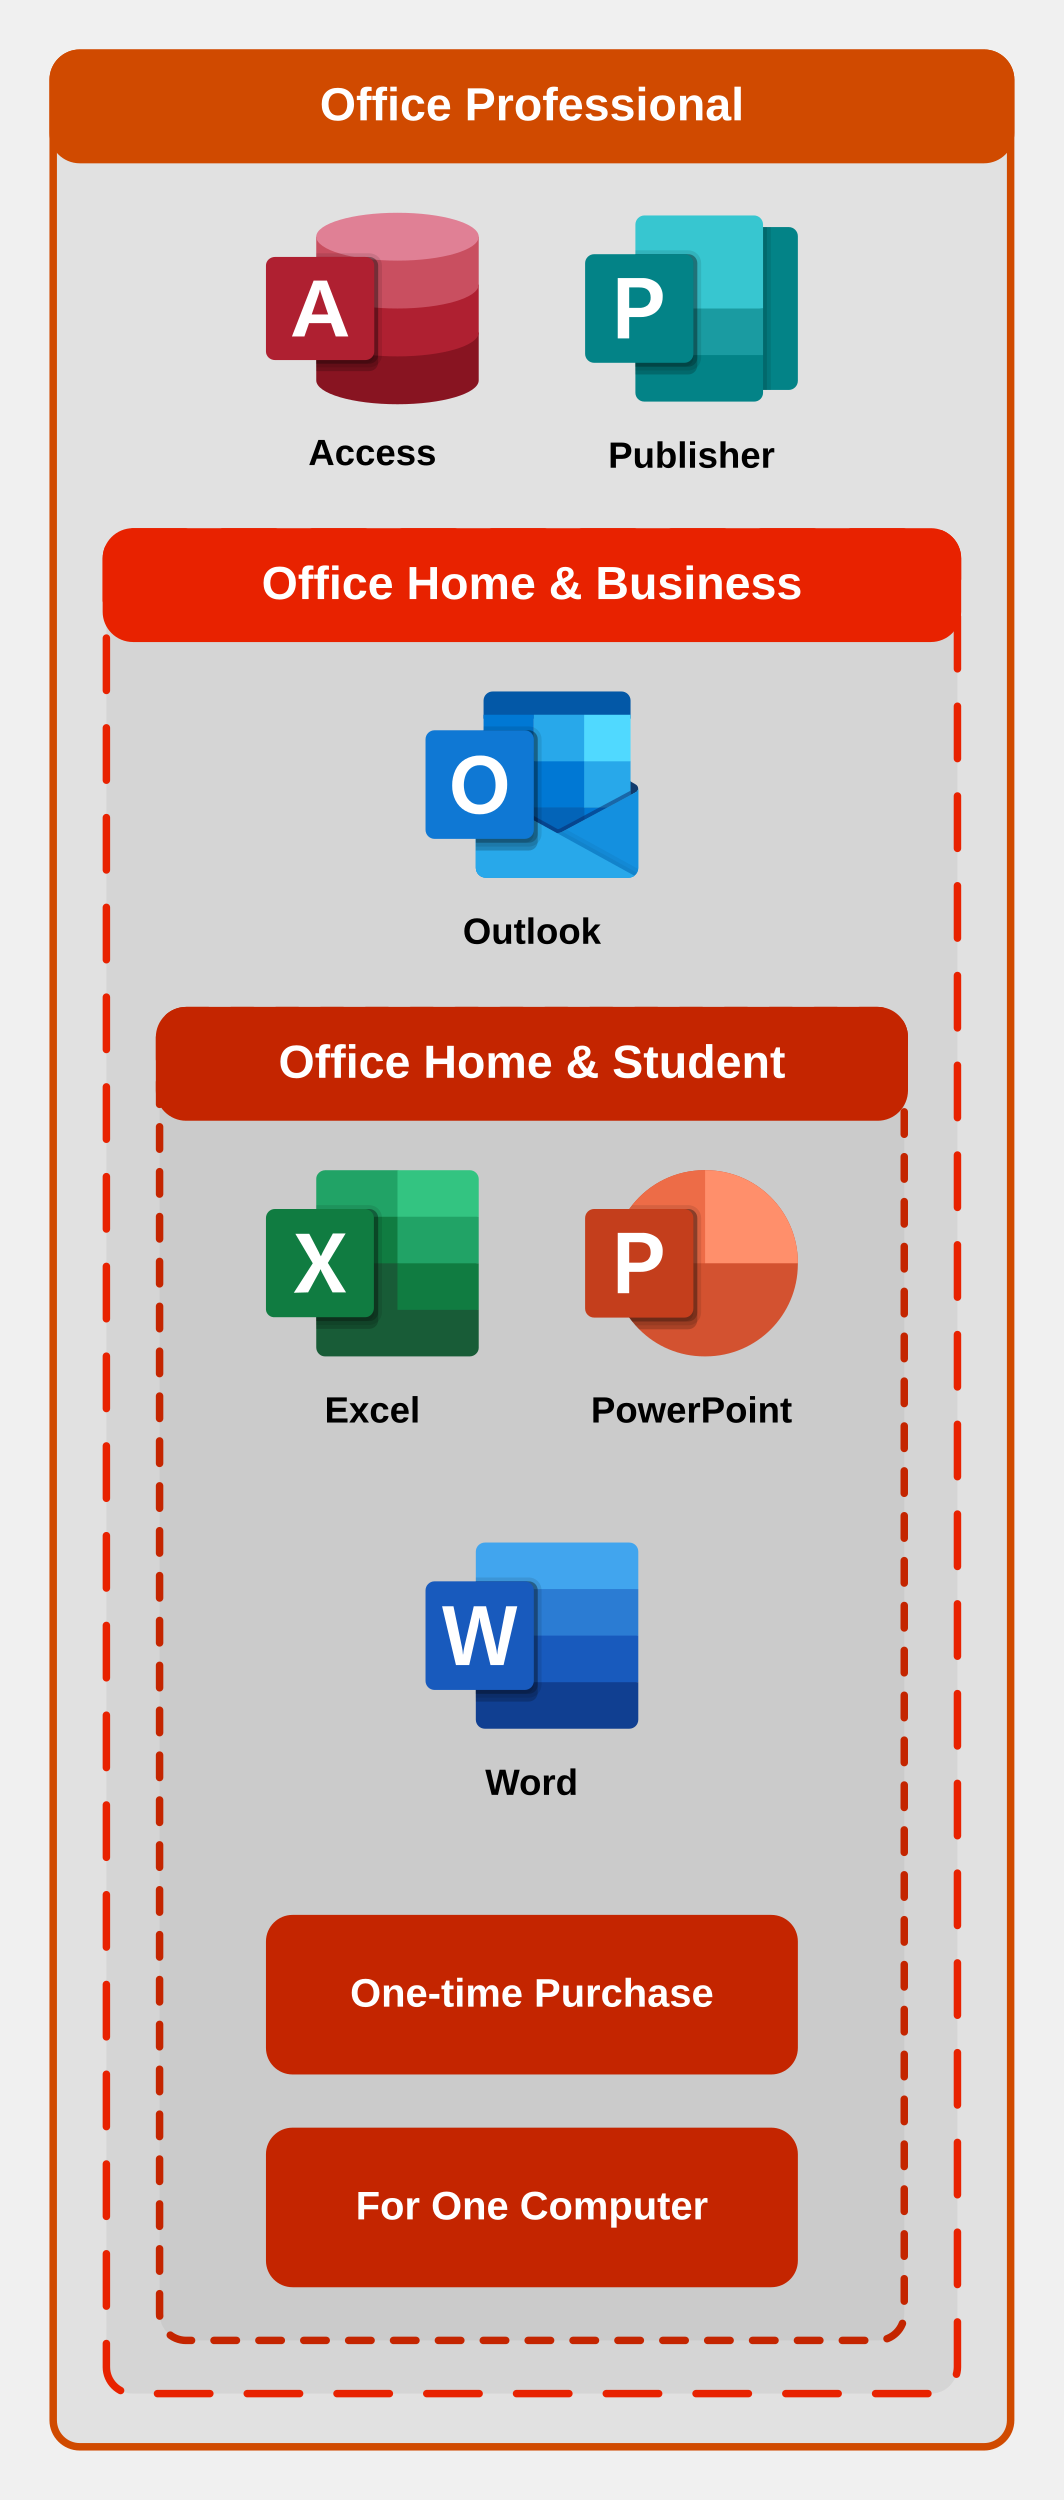
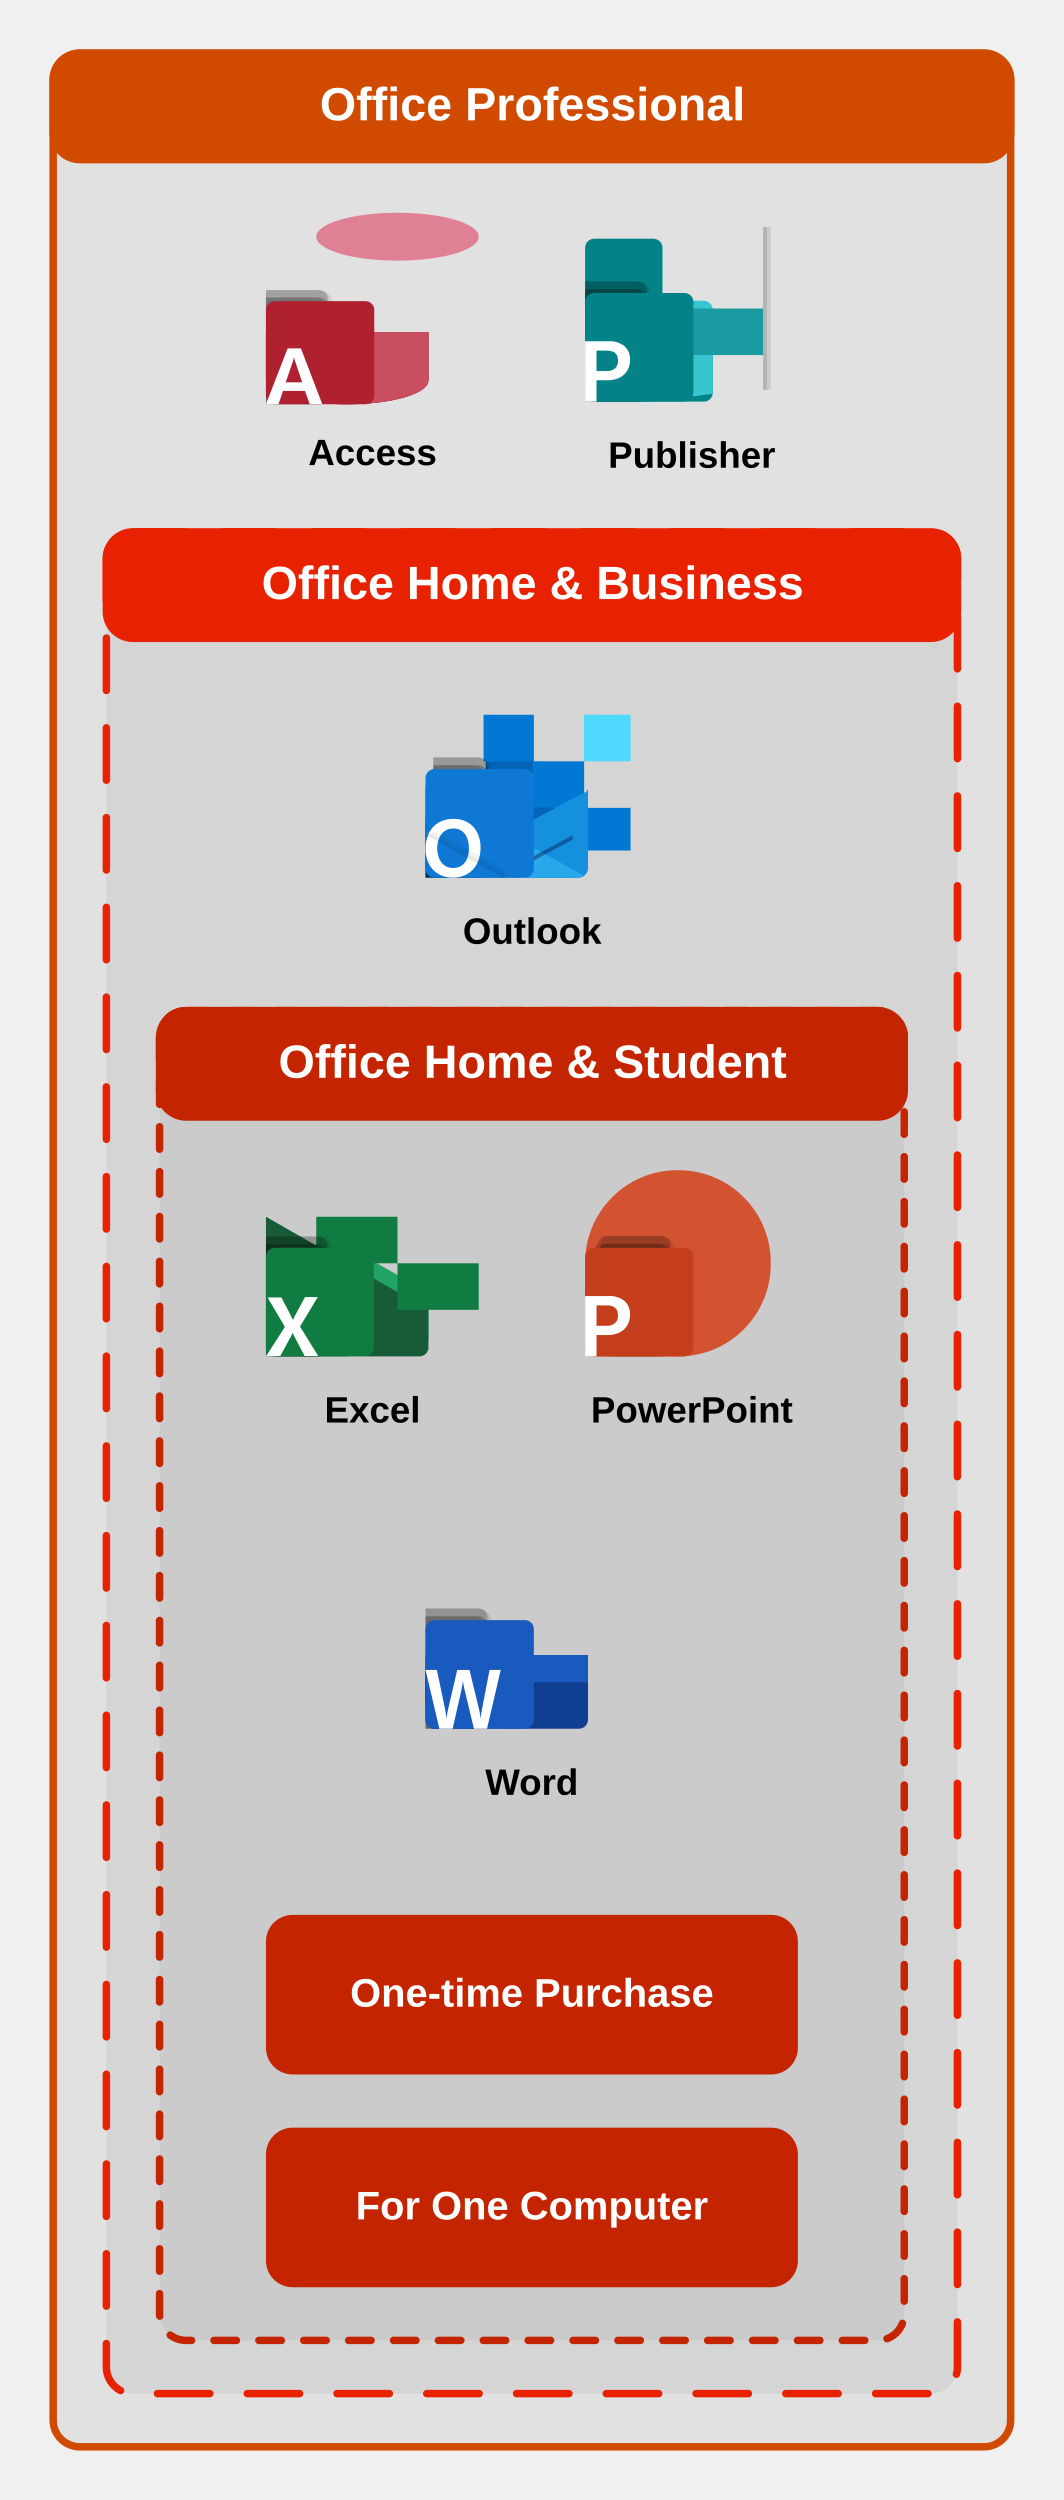
<svg xmlns="http://www.w3.org/2000/svg" width="320" height="752" viewBox="0 0 320 752" class="a">
  <style>
.b {fill:#a5a5a5;fill-opacity:0.2;stroke:#d04a00;stroke-linecap:round;stroke-linejoin:round;stroke-width:2.25}
.c {fill:#a5a5a5;fill-opacity:0.2;stroke:#e82200;stroke-dasharray:15.75,11.25;stroke-linecap:round;stroke-linejoin:round;stroke-width:2.25}
.d {fill:#a5a5a5;fill-opacity:0.2;stroke:#c42500;stroke-dasharray:6.75,6.75;stroke-linecap:round;stroke-linejoin:round;stroke-width:2.25}
.e {fill:#e82200;stroke:#e82200;stroke-linecap:round;stroke-linejoin:round;stroke-width:2.25}
- .f {fill:#ffffff;font-family:Arial;font-size:1.167em;font-weight:bold}
+ .f {fill:#ffffff;font-family:Arial;font-size:1.17em;font-weight:bold}
.g {fill:#c42500;stroke:none;stroke-linecap:round;stroke-linejoin:round;stroke-width:0.5}
.h {fill:#ffffff;font-family:Arial;font-size:1em;font-weight:bold}
.i {fill:#d04a00;stroke:#d04a00;stroke-linecap:round;stroke-linejoin:round;stroke-width:2.25}
- .j {fill:#21a366;stroke:none;stroke-linecap:butt;stroke-width:9.562}
- .k {fill:#33c481;stroke:none;stroke-linecap:butt;stroke-width:9.562}
- .l {fill:#185c37;stroke:none;stroke-linecap:butt;stroke-width:9.562}
- .m {fill:#107c41;stroke:none;stroke-linecap:butt;stroke-width:9.562}
- .n {fill:#000000;fill-opacity:0.2;stroke:none;stroke-linecap:butt;stroke-width:9.562}
- .o {fill:#000000;fill-opacity:0.098;stroke:none;stroke-linecap:butt;stroke-width:9.562}
- .p {fill:#ffffff;stroke:none;stroke-linecap:butt;stroke-width:9.562}
- .q {fill:#000000;font-family:Arial;font-size:0.917em;font-weight:bold}
- .r {fill:#41a5ee;stroke:none;stroke-linecap:butt;stroke-width:9.562}
- .s {fill:#2b7cd3;stroke:none;stroke-linecap:butt;stroke-width:9.562}
- .t {fill:#185abd;stroke:none;stroke-linecap:butt;stroke-width:9.562}
- .u {fill:#103f91;stroke:none;stroke-linecap:butt;stroke-width:9.562}
- .v {fill:#d35230;stroke:none;stroke-linecap:butt;stroke-width:9.562}
- .w {fill:#ff8f6b;stroke:none;stroke-linecap:butt;stroke-width:9.562}
- .x {fill:#ed6c47;stroke:none;stroke-linecap:butt;stroke-width:9.562}
- .y {fill:#c43e1c;stroke:none;stroke-linecap:butt;stroke-width:9.562}
- .z {fill:#123b6d;stroke:none;stroke-linecap:butt;stroke-width:9.562}
- .ba {fill:#0364b8;stroke:none;stroke-linecap:butt;stroke-width:9.562}
- .bb {fill:#0358a7;stroke:none;stroke-linecap:butt;stroke-width:9.562}
- .bc {fill:#0078d4;stroke:none;stroke-linecap:butt;stroke-width:9.562}
- .bd {fill:#28a8ea;stroke:none;stroke-linecap:butt;stroke-width:9.562}
- .be {fill:#50d9ff;stroke:none;stroke-linecap:butt;stroke-width:9.562}
- .bf {fill:#14447d;stroke:none;stroke-linecap:butt;stroke-width:9.562}
- .bg {fill:#35b8f1;stroke:none;stroke-linecap:butt;stroke-width:9.562}
- .bh {fill:#1490df;stroke:none;stroke-linecap:butt;stroke-width:9.562}
- .bi {fill:#0a2767;fill-opacity:0.5;stroke:none;stroke-linecap:butt;stroke-width:9.562}
- .bj {fill:#0f78d4;stroke:none;stroke-linecap:butt;stroke-width:9.562}
- .bk {fill:#000000;fill-opacity:0.047;stroke:none;stroke-linecap:butt;stroke-width:9.562}
- .bl {fill:#881421;stroke:none;stroke-linecap:butt;stroke-width:9.562}
- .bm {fill:#af2031;stroke:none;stroke-linecap:butt;stroke-width:9.562}
- .bn {fill:#c94f60;stroke:none;stroke-linecap:butt;stroke-width:9.562}
- .bo {fill:#e08095;stroke:none;stroke-linecap:butt;stroke-width:9.562}
- .bp {fill:#038387;stroke:none;stroke-linecap:butt;stroke-width:9.562}
- .bq {fill:#37c6d0;stroke:none;stroke-linecap:butt;stroke-width:9.562}
- .br {fill:#1a9ba1;stroke:none;stroke-linecap:butt;stroke-width:9.562}
+ .j {fill:#21a366;stroke:none;stroke-linecap:butt;stroke-width:9.56}
+ .k {fill:#33c481;stroke:none;stroke-linecap:butt;stroke-width:9.56}
+ .l {fill:#185c37;stroke:none;stroke-linecap:butt;stroke-width:9.56}
+ .m {fill:#107c41;stroke:none;stroke-linecap:butt;stroke-width:9.56}
+ .n {fill:#000000;fill-opacity:0.2;stroke:none;stroke-linecap:butt;stroke-width:9.56}
+ .o {fill:#000000;fill-opacity:0.1;stroke:none;stroke-linecap:butt;stroke-width:9.56}
+ .p {fill:#ffffff;stroke:none;stroke-linecap:butt;stroke-width:9.56}
+ .q {fill:#000000;font-family:Arial;font-size:0.92em;font-weight:bold}
+ .r {fill:#41a5ee;stroke:none;stroke-linecap:butt;stroke-width:9.56}
+ .s {fill:#2b7cd3;stroke:none;stroke-linecap:butt;stroke-width:9.56}
+ .t {fill:#185abd;stroke:none;stroke-linecap:butt;stroke-width:9.56}
+ .u {fill:#103f91;stroke:none;stroke-linecap:butt;stroke-width:9.56}
+ .v {fill:#d35230;stroke:none;stroke-linecap:butt;stroke-width:9.56}
+ .w {fill:#ff8f6b;stroke:none;stroke-linecap:butt;stroke-width:9.56}
+ .x {fill:#ed6c47;stroke:none;stroke-linecap:butt;stroke-width:9.56}
+ .y {fill:#c43e1c;stroke:none;stroke-linecap:butt;stroke-width:9.56}
+ .z {fill:#123b6d;stroke:none;stroke-linecap:butt;stroke-width:9.56}
+ .ba {fill:#0364b8;stroke:none;stroke-linecap:butt;stroke-width:9.56}
+ .bb {fill:#0358a7;stroke:none;stroke-linecap:butt;stroke-width:9.56}
+ .bc {fill:#0078d4;stroke:none;stroke-linecap:butt;stroke-width:9.56}
+ .bd {fill:#28a8ea;stroke:none;stroke-linecap:butt;stroke-width:9.56}
+ .be {fill:#50d9ff;stroke:none;stroke-linecap:butt;stroke-width:9.56}
+ .bf {fill:#14447d;stroke:none;stroke-linecap:butt;stroke-width:9.56}
+ .bg {fill:#35b8f1;stroke:none;stroke-linecap:butt;stroke-width:9.56}
+ .bh {fill:#1490df;stroke:none;stroke-linecap:butt;stroke-width:9.56}
+ .bi {fill:#0a2767;fill-opacity:0.5;stroke:none;stroke-linecap:butt;stroke-width:9.56}
+ .bj {fill:#0f78d4;stroke:none;stroke-linecap:butt;stroke-width:9.56}
+ .bk {fill:#000000;fill-opacity:0.05;stroke:none;stroke-linecap:butt;stroke-width:9.56}
+ .bl {fill:#881421;stroke:none;stroke-linecap:butt;stroke-width:9.56}
+ .bm {fill:#af2031;stroke:none;stroke-linecap:butt;stroke-width:9.56}
+ .bn {fill:#c94f60;stroke:none;stroke-linecap:butt;stroke-width:9.56}
+ .bo {fill:#e08095;stroke:none;stroke-linecap:butt;stroke-width:9.56}
+ .bp {fill:#038387;stroke:none;stroke-linecap:butt;stroke-width:9.56}
+ .bq {fill:#37c6d0;stroke:none;stroke-linecap:butt;stroke-width:9.56}
+ .br {fill:#1a9ba1;stroke:none;stroke-linecap:butt;stroke-width:9.56}
.bs {fill:#c42500;stroke:#c42500;stroke-linecap:round;stroke-linejoin:round;stroke-width:2.25}
.a {fill:none;fill-rule:evenodd;font-size:12px;overflow:visible;stroke-linecap:square;stroke-miterlimit:3}
</style>
  <rect x="16" y="16" width="288" height="720" rx="8" ry="8" class="b" />
  <rect x="32" y="160" width="256" height="560" rx="8" ry="8" class="c" />
  <rect x="48" y="304" width="224" height="400" rx="8" ry="8" class="d" />
  <a target="_blank" href="https://go.microsoft.com/fwlink/?linkid=2098148">
    <rect x="32" y="160" width="256" height="32" rx="8" ry="8" class="e" />
    <text x="78.7" y="180.2" class="f">Office Home &amp; Business</text>
  </a>
  <g>
    <rect x="80" y="640" width="160" height="48" rx="8" ry="8" class="g" />
    <text x="107" y="667.6" class="h">For One Computer</text>
  </g>
  <g>
    <rect x="80" y="576" width="160" height="48" rx="8" ry="8" class="g" />
    <text x="105.31" y="603.6" class="h">One-time Purchase</text>
  </g>
  <a target="_blank" href="https://go.microsoft.com/fwlink/p/?linkid=2015073">
    <rect x="16" y="16" width="288" height="32" rx="8" ry="8" class="i" />
    <text x="96.2" y="36.2" class="f">Office Professional</text>
  </a>
  <a target="_blank" href="https://www.microsoft.com/microsoft-365/excel" transform="translate(80,-344)">
-     <path d="M24.44 718.87 L2.68 718.87 C1.28 718.87 0 720.03 0 721.43 L0 732.87 L24.44 752 L48.87 746.87 L48.87  732.87 L24.44 718.87 Z" class="j" transform="translate(15.1273,-22.8667)" />
-     <path d="M21.76 738 L0 738 L0 752 L24.44 752 L24.44 740.68 C24.44 739.28 23.27 738 21.76 738 Z" class="k" transform="translate(39.5636,-42)" />
-     <path d="M0 710 L0 749.32 C0 750.72 1.16 752 2.56 752 L46.2 752 C47.59 752 48.87 750.83 48.87 749.43 L48.87 738  L0 710 Z" class="l" transform="translate(15.1273,0)" />
-     <rect x="15.127" y="710" width="24.436" height="14" class="m" />
-     <path d="M18.62 718.63 L18.62 749.78 C18.39 751.07 17.22 752 15.94 752 L0 752 L0 715.95 L15.94 715.95 C17.34  715.95 18.62 717.12 18.62 718.63 Z" class="n" transform="translate(15.1273,-8.28333)" />
-     <path d="M19.78 719.8 L19.78 748.15 C19.78 750.25 18.04 752 15.94 752 L0 752 L0 715.95 L15.94 715.95 C18.04 715.95  19.78 717.7 19.78 719.8 Z" class="o" transform="translate(15.1273,-9.45)" />
-     <path d="M18.62 720.97 L18.62 749.32 C18.62 750.72 17.45 752 16.06 752 L0 752 L0 718.28 L15.94 718.28 C17.34  718.28 18.62 719.45 18.62 720.97 Z" class="n" transform="translate(15.1273,-10.6167)" />
-     <path d="M17.45 720.97 L17.45 749.32 C17.45 750.72 16.29 752 14.89 752 L0 752 L0 718.28 L14.78 718.28 C16.17  718.28 17.45 719.45 17.45 720.97 Z" class="o" transform="translate(15.1273,-10.6167)" />
-     <path d="M2.68 719.33 L29.79 719.33 C31.19 719.33 32.47 720.5 32.47 721.9 L32.47 749.2 C32.47 750.6 31.3 751.88  29.91 751.88 L2.68 751.88 C1.28 752 0.12 750.95 0 749.67 L0 722.02 C0 720.62 1.16 719.33 2.68 719.33  Z" class="m" transform="translate(-3.23741E-13,-11.6667)" />
-     <path d="M0 752 L5.7 743.13 L0.47 734.27 L4.65 734.27 L7.56 739.87 C7.68 740.22 7.91 740.68 8.15 741.03 C8.38  740.57 8.49 740.22 8.73 739.75 L11.75 734.15 L15.59 734.15 L10.24 743.02 L15.71 751.88 L11.64 751.88  L8.38 745.7 C8.26 745.47 8.15 745.12 8.03 744.88 C7.91 745.12 7.8 745.47 7.68 745.7 L4.31 751.88  L0 752 Z" class="p" transform="translate(8.37818,-19.1333)" />
-     <rect x="39.564" y="724" width="24.436" height="14" class="m" />
+     <path d="M24.44 718.87 L2.68 718.87 C1.28 718.87 0 720.03 0 721.43 L0 732.87 L24.44 752 L48.87 746.87 L48.87  732.87 L24.44 718.87 Z" class="j" />
+     <path d="M21.76 738 L0 738 L0 752 L24.44 752 L24.44 740.68 C24.44 739.28 23.27 738 21.76 738 Z" class="k" />
+     <path d="M0 710 L0 749.32 C0 750.72 1.16 752 2.56 752 L46.2 752 C47.59 752 48.87 750.83 48.87 749.43 L48.87 738  L0 710 Z" class="l" />
+     <rect x="15.13" y="710" width="24.44" height="14" class="m" />
+     <path d="M18.62 718.63 L18.62 749.78 C18.39 751.07 17.22 752 15.94 752 L0 752 L0 715.95 L15.94 715.95 C17.34  715.95 18.62 717.12 18.62 718.63 Z" class="n" />
+     <path d="M19.78 719.8 L19.78 748.15 C19.78 750.25 18.04 752 15.94 752 L0 752 L0 715.95 L15.94 715.95 C18.04 715.95  19.78 717.7 19.78 719.8 Z" class="o" />
+     <path d="M18.62 720.97 L18.62 749.32 C18.62 750.72 17.45 752 16.06 752 L0 752 L0 718.28 L15.94 718.28 C17.34  718.28 18.62 719.45 18.62 720.97 Z" class="n" />
+     <path d="M17.45 720.97 L17.45 749.32 C17.45 750.72 16.29 752 14.89 752 L0 752 L0 718.28 L14.78 718.28 C16.17  718.28 17.45 719.45 17.45 720.97 Z" class="o" />
+     <path d="M2.68 719.33 L29.79 719.33 C31.19 719.33 32.47 720.5 32.47 721.9 L32.47 749.2 C32.47 750.6 31.3 751.88  29.91 751.88 L2.68 751.88 C1.28 752 0.12 750.95 0 749.67 L0 722.02 C0 720.62 1.16 719.33 2.68 719.33  Z" class="m" />
+     <path d="M0 752 L5.7 743.13 L0.47 734.27 L4.65 734.27 L7.56 739.87 C7.68 740.22 7.91 740.68 8.15 741.03 C8.38  740.57 8.49 740.22 8.73 739.75 L11.75 734.15 L15.59 734.15 L10.24 743.02 L15.71 751.88 L11.64 751.88  L8.38 745.7 C8.26 745.47 8.15 745.12 8.03 744.88 C7.91 745.12 7.8 745.47 7.68 745.7 L4.31 751.88  L0 752 Z" class="p" />
+     <rect x="39.56" y="724" width="24.44" height="14" class="m" />
    <text x="17.63" y="771.9" class="q">Excel</text>
  </a>
  <a target="_blank" href="https://www.microsoft.com/microsoft-365/word" transform="translate(128,-232)">
-     <path d="M46.16 732.17 L2.72 732.17 A2.715 2.722 -180 0 0 -0 734.89 L0 746.17 L25.6 752 L48.87 746.17 L48.87  734.89 A2.715 2.722 -180 0 0 46.16 732.17 Z" class="r" transform="translate(15.1273,-36.1667)" />
-     <path d="M48.87 731 L0 731 L0 745 L25.6 752 L48.87 745 L48.87 731 Z" class="s" transform="translate(15.1273,-21)" />
-     <path d="M0 729.83 L0 743.83 L25.6 752 L48.87 743.83 L48.87 729.83 L0 729.83 Z" class="t" transform="translate(15.1273,-5.83333)" />
-     <path d="M2.72 752 L46.16 752 A2.715 2.722 -180 0 0 48.87 749.28 L48.87 738 L0 738 L0 749.28 A2.715 2.722  -180 0 0 2.72 752 Z" class="u" transform="translate(15.1273,0)" />
-     <path d="M18.62 718.55 L18.62 749.28 A2.018 2.024 0 0 1 18.57 749.75 A2.692 2.699 0 0 1 15.91 752 L0 752  L0 715.83 L15.91 715.83 A2.707 2.714 0 0 1 18.62 718.55 Z" class="n" transform="translate(15.1273,-8.16667)" />
-     <path d="M19.78 719.72 L19.78 748.11 A3.912 3.922 0 0 1 15.91 752 L0 752 L0 715.83 L15.91 715.83 A3.889  3.899 0 0 1 19.78 719.72 Z" class="o" transform="translate(15.1273,-9.33333)" />
-     <path d="M18.62 720.89 L18.62 749.28 A2.707 2.714 0 0 1 15.91 752 L0 752 L0 718.17 L15.91 718.17 A2.707  2.714 0 0 1 18.62 720.89 Z" class="n" transform="translate(15.1273,-10.5)" />
-     <path d="M17.45 720.89 L17.45 749.28 A2.707 2.714 0 0 1 14.74 752 L0 752 L0 718.17 L14.74 718.17 A2.707  2.714 0 0 1 17.45 720.89 Z" class="o" transform="translate(15.1273,-10.5)" />
-     <path d="M0 749.28 A2.715 2.722 -180 0 0 2.72 752 L29.87 752 A2.715 2.722 -180 0 0 32.58 749.28 L32.58  722.06 A2.715 2.722 -180 0 0 29.87 719.33 L2.72 719.33 A2.715 2.722 -180 0 0 0 722.06 L0  749.28 Z" class="t" transform="translate(-3.17746E-13,-11.6667)" />
-     <path d="M6.16 747.69 C6.21 748.11 6.25 748.48 6.26 748.79 L6.33 748.79 C6.35 748.5 6.4 748.14 6.47 747.72 C6.54  747.3 6.6 746.95 6.67 746.66 L9.53 734.31 L13.22 734.31 L16.17 746.47 A17.607 17.653 0 0 1 16.54  748.77 L16.59 748.77 A17.476 17.521 0 0 1 16.9 746.55 L19.26 734.31 L22.62 734.31 L18.49 752 L14.56  752 L11.74 740.28 C11.66 739.94 11.57 739.5 11.46 738.96 C11.36 738.41 11.3 738.02 11.27 737.77  L11.22 737.77 C11.19 738.06 11.13 738.49 11.03 739.06 C10.94 739.62 10.86 740.04 10.81 740.31 L8.16  752 L4.17 752 L0 734.31 L3.42 734.31 L5.99 746.68 C6.05 746.94 6.11 747.27 6.16 747.69 Z" class="p" transform="translate(4.98088,-19.1528)" />
+     <path d="M46.16 732.17 L2.72 732.17 A2.72 2.72 -180 0 0 -0 734.89 L0 746.17 L25.6 752 L48.87 746.17 L48.87  734.89 A2.72 2.72 -180 0 0 46.16 732.17 Z" class="r" />
+     <path d="M48.87 731 L0 731 L0 745 L25.6 752 L48.87 745 L48.87 731 Z" class="s" />
+     <path d="M0 729.83 L0 743.83 L25.6 752 L48.87 743.83 L48.87 729.83 L0 729.83 Z" class="t" />
+     <path d="M2.72 752 L46.16 752 A2.72 2.72 -180 0 0 48.87 749.28 L48.87 738 L0 738 L0 749.28 A2.72 2.72  -180 0 0 2.72 752 Z" class="u" />
+     <path d="M18.62 718.55 L18.62 749.28 A2.02 2.02 0 0 1 18.57 749.75 A2.69 2.7 0 0 1 15.91 752 L0 752  L0 715.83 L15.91 715.83 A2.71 2.71 0 0 1 18.62 718.55 Z" class="n" />
+     <path d="M19.78 719.72 L19.78 748.11 A3.91 3.92 0 0 1 15.91 752 L0 752 L0 715.83 L15.91 715.83 A3.89  3.9 0 0 1 19.78 719.72 Z" class="o" />
+     <path d="M18.62 720.89 L18.62 749.28 A2.71 2.71 0 0 1 15.91 752 L0 752 L0 718.17 L15.91 718.17 A2.71  2.71 0 0 1 18.62 720.89 Z" class="n" />
+     <path d="M17.45 720.89 L17.45 749.28 A2.71 2.71 0 0 1 14.74 752 L0 752 L0 718.17 L14.74 718.17 A2.71  2.71 0 0 1 17.45 720.89 Z" class="o" />
+     <path d="M0 749.28 A2.72 2.72 -180 0 0 2.72 752 L29.87 752 A2.72 2.72 -180 0 0 32.58 749.28 L32.58  722.06 A2.72 2.72 -180 0 0 29.87 719.33 L2.72 719.33 A2.72 2.72 -180 0 0 0 722.06 L0  749.28 Z" class="t" />
+     <path d="M6.16 747.69 C6.21 748.11 6.25 748.48 6.26 748.79 L6.33 748.79 C6.35 748.5 6.4 748.14 6.47 747.72 C6.54  747.3 6.6 746.95 6.67 746.66 L9.53 734.31 L13.22 734.31 L16.17 746.47 A17.61 17.65 0 0 1 16.54  748.77 L16.59 748.77 A17.48 17.52 0 0 1 16.9 746.55 L19.26 734.31 L22.62 734.31 L18.49 752 L14.56  752 L11.74 740.28 C11.66 739.94 11.57 739.5 11.46 738.96 C11.36 738.41 11.3 738.02 11.27 737.77  L11.22 737.77 C11.19 738.06 11.13 738.49 11.03 739.06 C10.94 739.62 10.86 740.04 10.81 740.31 L8.16  752 L4.17 752 L0 734.31 L3.42 734.31 L5.99 746.68 C6.05 746.94 6.11 747.27 6.16 747.69 Z" class="p" />
    <text x="17.95" y="771.9" class="q">Word</text>
  </a>
  <a target="_blank" href="https://www.microsoft.com/microsoft-365/powerpoint" transform="translate(176,-344)">
-     <path d="M55.85 723.71 L55.85 724.29 A27.721 27.794 0 0 1 28.22 752 L27.64 752 A27.52 27.592 0 0 1 8.1 743.83  C7.73 743.46 7.35 743.06 7.01 742.67 C6.67 742.29 6.34 741.9 6.03 741.5 A27.415 27.487 0 0 1 0  724.29 L0 723.71 A27.346 27.417 0 0 1 5.15 707.67 A13.769 13.805 0 0 1 6.03 706.5 A27.583 27.655  0 0 1 27.64 696 L28.22 696 A27.721 27.794 0 0 1 55.85 723.71 Z" class="v" transform="translate(8.14545,0)" />
-     <path d="M27.93 752 L27.93 751.73 A27.743 27.816 -180 0 0 0.27 724 L0 724 L0 752 L27.93 752 Z" class="w" transform="translate(36.0727,-28)" />
-     <path d="M0 751.73 L0 752 L27.93 752 L27.93 724 L27.66 724 A27.743 27.816 -180 0 0 -0 751.73 Z" class="x" transform="translate(8.14545,-28)" />
-     <path d="M25.6 718.55 L25.6 749.28 A2.018 2.023 0 0 1 25.55 749.75 A2.693 2.7 0 0 1 22.89 752 L8.1 752  C7.73 751.63 7.35 751.23 7.01 750.83 C6.67 750.46 6.34 750.06 6.03 749.67 A27.415 27.487 0 0 1  0 732.46 L0 731.88 A27.346 27.417 0 0 1 5.15 715.83 L22.89 715.83 A2.707 2.714 0 0 1 25.6  718.55 Z" class="n" transform="translate(8.14545,-8.16667)" />
-     <path d="M26.76 719.72 L26.76 748.12 A3.912 3.922 0 0 1 22.89 752 L7.01 752 C6.67 751.63 6.34 751.23 6.03  750.83 A27.415 27.487 0 0 1 0 733.63 L0 733.04 A27.346 27.417 0 0 1 5.15 717 A13.769 13.805  0 0 1 6.03 715.83 L22.89 715.83 A3.889 3.899 0 0 1 26.76 719.72 Z" class="o" transform="translate(8.14545,-9.33333)" />
-     <path d="M25.6 720.89 L25.6 749.28 A2.707 2.714 0 0 1 22.89 752 L6.03 752 A27.415 27.487 0 0 1 0 734.79  L0 734.21 A27.346 27.417 0 0 1 5.15 718.17 L22.89 718.17 A2.707 2.714 0 0 1 25.6 720.89 Z" class="n" transform="translate(8.14545,-10.5)" />
-     <path d="M24.44 720.89 L24.44 749.28 A2.707 2.714 0 0 1 21.73 752 L6.03 752 A27.415 27.487 0 0 1 -0 734.79  L0 734.21 A27.346 27.417 0 0 1 5.15 718.17 L21.73 718.17 A2.707 2.714 0 0 1 24.44 720.89 Z" class="o" transform="translate(8.14545,-10.5)" />
-     <path d="M0 749.28 A2.716 2.723 -180 0 0 2.72 752 L29.87 752 A2.716 2.723 -180 0 0 32.58 749.28 L32.58  722.06 A2.716 2.723 -180 0 0 29.87 719.33 L2.72 719.33 A2.716 2.723 -180 0 0 0 722.06 L0  749.28 Z" class="y" transform="translate(-3.23741E-13,-11.6667)" />
-     <path d="M7.01 733.85 A7.173 7.191 0 0 1 11.84 735.31 A5.258 5.272 0 0 1 13.52 739.52 A5.969 5.985  0 0 1 12.69 742.67 A5.601 5.615 0 0 1 10.33 744.82 A7.829 7.849 0 0 1 6.79 745.58 L3.44  745.58 L3.44 752 L0 752 L0 733.85 L7.01 733.85 ZM3.44 742.81 L6.4 742.81 A3.776 3.786 -180 0 0  9.01 742.01 A3 3.008 -180 0 0 9.9 739.66 C9.9 737.66 8.77 736.66 6.51 736.66 L3.44 736.66  L3.44 742.81 Z" class="p" transform="translate(9.8176,-19.0015)" />
+     <path d="M55.85 723.71 L55.85 724.29 A27.72 27.79 0 0 1 28.22 752 L27.64 752 A27.52 27.59 0 0 1 8.1 743.83  C7.73 743.46 7.35 743.06 7.01 742.67 C6.67 742.29 6.34 741.9 6.03 741.5 A27.42 27.49 0 0 1 0  724.29 L0 723.71 A27.35 27.42 0 0 1 5.15 707.67 A13.77 13.81 0 0 1 6.03 706.5 A27.58 27.65  0 0 1 27.64 696 L28.22 696 A27.72 27.79 0 0 1 55.85 723.71 Z" class="v" />
+     <path d="M27.93 752 L27.93 751.73 A27.74 27.82 -180 0 0 0.27 724 L0 724 L0 752 L27.93 752 Z" class="w" />
+     <path d="M0 751.73 L0 752 L27.93 752 L27.93 724 L27.66 724 A27.74 27.82 -180 0 0 -0 751.73 Z" class="x" />
+     <path d="M25.6 718.55 L25.6 749.28 A2.02 2.02 0 0 1 25.55 749.75 A2.69 2.7 0 0 1 22.89 752 L8.1 752  C7.73 751.63 7.35 751.23 7.01 750.83 C6.67 750.46 6.34 750.06 6.03 749.67 A27.42 27.49 0 0 1  0 732.46 L0 731.88 A27.35 27.42 0 0 1 5.15 715.83 L22.89 715.83 A2.71 2.71 0 0 1 25.6  718.55 Z" class="n" />
+     <path d="M26.76 719.72 L26.76 748.12 A3.91 3.92 0 0 1 22.89 752 L7.01 752 C6.67 751.63 6.34 751.23 6.03  750.83 A27.42 27.49 0 0 1 0 733.63 L0 733.04 A27.35 27.42 0 0 1 5.15 717 A13.77 13.81  0 0 1 6.03 715.83 L22.89 715.83 A3.89 3.9 0 0 1 26.76 719.72 Z" class="o" />
+     <path d="M25.6 720.89 L25.6 749.28 A2.71 2.71 0 0 1 22.89 752 L6.03 752 A27.42 27.49 0 0 1 0 734.79  L0 734.21 A27.35 27.42 0 0 1 5.15 718.17 L22.89 718.17 A2.71 2.71 0 0 1 25.6 720.89 Z" class="n" />
+     <path d="M24.44 720.89 L24.44 749.28 A2.71 2.71 0 0 1 21.73 752 L6.03 752 A27.42 27.49 0 0 1 -0 734.79  L0 734.21 A27.35 27.42 0 0 1 5.15 718.17 L21.73 718.17 A2.71 2.71 0 0 1 24.44 720.89 Z" class="o" />
+     <path d="M0 749.28 A2.72 2.72 -180 0 0 2.72 752 L29.87 752 A2.72 2.72 -180 0 0 32.58 749.28 L32.58  722.06 A2.72 2.72 -180 0 0 29.87 719.33 L2.72 719.33 A2.72 2.72 -180 0 0 0 722.06 L0  749.28 Z" class="y" />
+     <path d="M7.01 733.85 A7.17 7.19 0 0 1 11.84 735.31 A5.26 5.27 0 0 1 13.52 739.52 A5.97 5.98  0 0 1 12.69 742.67 A5.6 5.62 0 0 1 10.33 744.82 A7.83 7.85 0 0 1 6.79 745.58 L3.44  745.58 L3.44 752 L0 752 L0 733.85 L7.01 733.85 ZM3.44 742.81 L6.4 742.81 A3.78 3.79 -180 0 0  9.01 742.01 A3 3.01 -180 0 0 9.9 739.66 C9.9 737.66 8.77 736.66 6.51 736.66 L3.44 736.66  L3.44 742.81 Z" class="p" />
    <text x="1.75" y="771.9" class="q">PowerPoint</text>
  </a>
  <a target="_blank" href="https://www.microsoft.com/microsoft-365/outlook/email-and-calendar-software-microsoft-outlook" transform="translate(128,-488)">
-     <path d="M48.27 737.48 A1.385 1.388 -180 0 0 47.6 736.28 L47.59 736.28 L47.57 736.26 L25.77 723.46 A2.979  2.987 -180 0 0 25.48 723.29 A2.943 2.95 -180 0 0 22.79 723.29 A2.973 2.981 -180 0 0 22.5  723.46 L0.7 736.26 L0.68 736.28 L0.67 736.28 A1.399 1.402 -180 0 0 0.7 738.7 L22.5 751.5 A3.005  3.012 -180 0 0 22.79 751.68 L22.79 751.68 A2.943 2.95 -180 0 0 25.47 751.68 A3.006 3.014  -180 0 0 25.77 751.5 L47.57 738.7 A1.385 1.388 -180 0 0 48.27 737.48 Z" class="z" transform="translate(15.6877,-12.2714)" />
-     <rect x="18.102" y="716.741" width="14.48" height="13.308" class="ba" />
-     <path d="M44.22 752 L44.22 746.56 A2.739 2.746 -180 0 0 41.45 743.83 L2.76 743.83 A2.739 2.746 -180 0 0  0 746.56 L0 752 L44.22 752 Z" class="bb" transform="translate(17.4545,-47.8333)" />
-     <rect x="17.454" y="703" width="15.127" height="14" class="bc" />
-     <path d="M0 724 L15.13 724 L29.09 738 L29.09 752 L15.13 752 L0 738 L0 724 Z" class="bd" transform="translate(32.5818,-21)" />
-     <rect x="47.709" y="703" width="13.964" height="14" class="be" />
-     <rect x="32.582" y="717" width="15.127" height="14" class="bc" />
-     <rect x="32.582" y="731" width="15.127" height="14" class="ba" />
-     <rect x="18.102" y="730.05" width="14.48" height="12.098" class="bf" />
-     <rect x="47.709" y="731" width="13.964" height="12.833" class="bc" />
-     <path d="M48.19 726.27 L48.19 726.27 L48.17 726.29 L48.16 726.29 L26.09 738.12 A3.187 3.196 0 0 1 25.79 738.28  A3.205 3.213 0 0 1 24.44 738.58 C24.41 738.58 24.39 738.58 24.36 738.58 L23.12 737.89 A3.038  3.046 0 0 1 22.82 737.73 L0.71 725.56 L0.71 725.56 L0.7 725.55 L0 725.17 L0 749.13 A2.966 2.974  -180 0 0 3.05 752 L45.9 752 A3.121 3.129 -180 0 0 47.71 751.43 L47.66 751.4 A2.799 2.806 -180  0 0 48.87 749.13 L48.87 725.17 A1.26 1.264 0 0 1 48.19 726.27 Z" class="bg" transform="translate(15.1273,3.41061E-13)" />
-     <path d="M48.19 726.27 L48.17 726.29 L48.16 726.29 L26.09 738.12 A3.107 3.115 0 0 1 25.79 738.28 A3.234 3.242  0 0 1 23.08 738.28 A3.105 3.113 0 0 1 22.78 738.12 L0.71 726.29 L0.71 726.29 L0.68 726.27 A1.261  1.265 0 0 1 0 725.17 L0 749.13 A2.965 2.973 -180 0 0 3.05 752 L45.82 752 A2.965 2.973  -180 0 0 48.87 749.13 L48.87 725.17 A1.261 1.265 0 0 1 48.19 726.27 Z" class="bh" transform="translate(15.1273,3.41061E-13)" />
-     <path d="M3.06 752 L45.9 752 A3.123 3.131 -180 0 0 47.71 751.43 L23.12 737.89 A3.087 3.095 0 0 1 22.82  737.73 L0.71 725.56 L0.71 725.56 L0.7 725.55 L0 725.17 L0 749.04 A3.006 3.014 -180 0 0 3.06 752  Z" class="bd" transform="translate(15.1273,3.41061E-13)" />
-     <path d="M44.22 739.25 L44.22 740.57 L23.76 751.55 C23.67 751.6 23.56 751.65 23.47 751.7 A3.116 3.124 0 0  1 22.11 752 L22.04 752 L20.79 751.31 C20.69 751.27 20.6 751.21 20.49 751.15 L0 739.87 L0 738.54  L21.06 750.12 C21.17 750.19 21.24 750.23 21.29 750.26 L22.32 750.82 A1.936 1.941 -180 0 0 22.97  750.65 C23.03 750.61 39.78 741.63 44.22 739.25 Z" class="bi" transform="translate(17.4545,-13.4167)" />
-     <path d="M18.62 718.55 L18.62 749.28 A2.019 2.024 0 0 1 18.57 749.75 A2.693 2.7 0 0 1 15.91 752 L0  752 L0 733.33 L0.59 733.66 A1.176 1.179 0 0 1 0.56 733.38 A1.388 1.392 0 0 1 1.23 732.18  C1.25 732.17 1.26 732.17 1.27 732.16 L2.98 731.15 L2.98 725.17 L2.33 725.17 L2.33 715.83 L15.91  715.83 A2.707 2.714 0 0 1 18.62 718.54 L18.62 718.55 Z" class="n" transform="translate(15.1273,-8.16667)" />
-     <path d="M19.78 719.72 L19.78 748.12 A3.912 3.922 0 0 1 15.91 752 L0 752 L0 734.5 L0.59 734.83 A1.176 1.179  0 0 1 0.56 734.55 A1.388 1.392 0 0 1 1.23 733.35 C1.25 733.33 1.26 733.33 1.27 733.32 L2.98  732.32 L2.98 726.33 L2.33 726.33 L2.33 715.83 L15.91 715.83 A3.889 3.899 0 0 1 19.78 719.72 Z" class="o" transform="translate(15.1273,-9.33333)" />
-     <path d="M18.62 720.89 L18.62 749.28 A2.707 2.714 0 0 1 15.92 752 L0 752 L0 735.67 L0.59 735.99 A1.176  1.179 0 0 1 0.56 735.71 A1.388 1.392 0 0 1 1.23 734.51 C1.25 734.5 1.26 734.5 1.27 734.49 L2.98  733.49 L2.98 727.5 L2.33 727.5 L2.33 718.17 L15.91 718.17 A2.707 2.714 0 0 1 18.62 720.88 L18.62  720.89 Z" class="n" transform="translate(15.1273,-10.5)" />
-     <path d="M17.45 720.89 L17.45 749.28 A2.707 2.714 0 0 1 14.75 752 L0 752 L0 735.67 L0.59 735.99 A1.176  1.179 0 0 1 0.56 735.71 A1.388 1.392 0 0 1 1.23 734.51 C1.25 734.5 1.26 734.5 1.27 734.49 L2.98  733.49 L2.98 727.5 L2.33 727.5 L2.33 718.17 L14.74 718.17 A2.707 2.714 0 0 1 17.45 720.88 L17.45  720.89 Z" class="o" transform="translate(15.1273,-10.5)" />
-     <path d="M0 749.28 A2.715 2.722 -180 0 0 2.71 752 L29.87 752 A2.715 2.722 -180 0 0 32.58 749.28 L32.58  722.06 A2.715 2.722 -180 0 0 29.87 719.33 L2.71 719.33 A2.715 2.722 -180 0 0 -0 722.06 L0  749.28 Z" class="bj" transform="translate(-3.23741E-13,-11.6667)" />
-     <path d="M0.98 738.67 A7.38 7.399 0 0 1 3.88 735.46 A8.762 8.785 0 0 1 8.49 734.31 A8.148 8.169 0 0 1  12.75 735.4 A7.305 7.324 0 0 1 15.57 738.47 A9.878 9.904 0 0 1 16.55 742.98 A10.415 10.442  0 0 1 15.54 747.7 A7.482 7.502 0 0 1 12.63 750.87 A8.47 8.492 0 0 1 8.21 752 A8.346 8.367  0 0 1 3.86 750.89 A7.419 7.439 0 0 1 1 747.82 A9.635 9.66 0 0 1 -0 743.36 A10.687 10.715  0 0 1 0.98 738.67 L0.98 738.67 ZM4.07 746.21 A4.794 4.807 -180 0 0 5.7 748.32 A4.255 4.266  -180 0 0 8.25 749.09 A4.471 4.482 -180 0 0 10.97 748.29 A4.594 4.606 -180 0 0 12.55 746.18  A8.164 8.185 -180 0 0 13.05 743.23 A8.934 8.958 -180 0 0 12.58 740.25 A4.71 4.723 -180  0 0 11.05 738.05 A4.212 4.223 -180 0 0 8.35 737.22 A4.4 4.411 -180 0 0 5.75 737.99 A4.837  4.85 -180 0 0 4.08 740.12 A8.428 8.45 -180 0 0 4.07 746.21 Z" class="p" transform="translate(8.01396,-19.0552)" />
-     <path d="M2.88 738.1 L1.72 738.72 A3.166 3.175 0 0 1 0.06 739.18 L0 739.18 L23.3 752 A2.837 2.844 -180  0 0 24.47 749.99 L2.88 738.1 Z" class="bk" transform="translate(39.4996,-0.593833)" />
-     <path d="M23.3 752 A2.953 2.961 -180 0 0 24.11 751.12 L1.65 738.75 A3.27 3.278 0 0 1 1.42 738.88 A3.205  3.213 0 0 1 0.06 739.17 L0 739.17 L23.3 752 Z" class="bk" transform="translate(39.4996,-0.5915)" />
+     <path d="M48.27 737.48 A1.38 1.39 -180 0 0 47.6 736.28 L47.59 736.28 L47.57 736.26 L25.77 723.46 A2.98  2.99 -180 0 0 25.48 723.29 A2.94 2.95 -180 0 0 22.79 723.29 A2.97 2.98 -180 0 0 22.5  723.46 L0.7 736.26 L0.68 736.28 L0.67 736.28 A1.4 1.4 -180 0 0 0.7 738.7 L22.5 751.5 A3  3.01 -180 0 0 22.79 751.68 L22.79 751.68 A2.94 2.95 -180 0 0 25.47 751.68 A3.01 3.01  -180 0 0 25.77 751.5 L47.57 738.7 A1.38 1.39 -180 0 0 48.27 737.48 Z" class="z" />
+     <rect x="18.1" y="716.74" width="14.48" height="13.31" class="ba" />
+     <path d="M44.22 752 L44.22 746.56 A2.74 2.75 -180 0 0 41.45 743.83 L2.76 743.83 A2.74 2.75 -180 0 0  0 746.56 L0 752 L44.22 752 Z" class="bb" />
+     <rect x="17.45" y="703" width="15.13" height="14" class="bc" />
+     <path d="M0 724 L15.13 724 L29.09 738 L29.09 752 L15.13 752 L0 738 L0 724 Z" class="bd" />
+     <rect x="47.71" y="703" width="13.96" height="14" class="be" />
+     <rect x="32.58" y="717" width="15.13" height="14" class="bc" />
+     <rect x="32.58" y="731" width="15.13" height="14" class="ba" />
+     <rect x="18.1" y="730.05" width="14.48" height="12.1" class="bf" />
+     <rect x="47.71" y="731" width="13.96" height="12.83" class="bc" />
+     <path d="M48.19 726.27 L48.19 726.27 L48.17 726.29 L48.16 726.29 L26.09 738.12 A3.19 3.2 0 0 1 25.79 738.28  A3.2 3.21 0 0 1 24.44 738.58 C24.41 738.58 24.39 738.58 24.36 738.58 L23.12 737.89 A3.04  3.05 0 0 1 22.82 737.73 L0.71 725.56 L0.71 725.56 L0.7 725.55 L0 725.17 L0 749.13 A2.97 2.97  -180 0 0 3.05 752 L45.9 752 A3.12 3.13 -180 0 0 47.71 751.43 L47.66 751.4 A2.8 2.81 -180  0 0 48.87 749.13 L48.87 725.17 A1.26 1.26 0 0 1 48.19 726.27 Z" class="bg" />
+     <path d="M48.19 726.27 L48.17 726.29 L48.16 726.29 L26.09 738.12 A3.11 3.12 0 0 1 25.79 738.28 A3.23 3.24  0 0 1 23.08 738.28 A3.1 3.11 0 0 1 22.78 738.12 L0.71 726.29 L0.71 726.29 L0.68 726.27 A1.26  1.26 0 0 1 0 725.17 L0 749.13 A2.96 2.97 -180 0 0 3.05 752 L45.82 752 A2.96 2.97  -180 0 0 48.87 749.13 L48.87 725.17 A1.26 1.26 0 0 1 48.19 726.27 Z" class="bh" />
+     <path d="M3.06 752 L45.9 752 A3.12 3.13 -180 0 0 47.71 751.43 L23.12 737.89 A3.09 3.1 0 0 1 22.82  737.73 L0.71 725.56 L0.71 725.56 L0.7 725.55 L0 725.17 L0 749.04 A3.01 3.01 -180 0 0 3.06 752  Z" class="bd" />
+     <path d="M44.22 739.25 L44.22 740.57 L23.76 751.55 C23.67 751.6 23.56 751.65 23.47 751.7 A3.12 3.12 0 0  1 22.11 752 L22.04 752 L20.79 751.31 C20.69 751.27 20.6 751.21 20.49 751.15 L0 739.87 L0 738.54  L21.06 750.12 C21.17 750.19 21.24 750.23 21.29 750.26 L22.32 750.82 A1.94 1.94 -180 0 0 22.97  750.65 C23.03 750.61 39.78 741.63 44.22 739.25 Z" class="bi" />
+     <path d="M18.62 718.55 L18.62 749.28 A2.02 2.02 0 0 1 18.57 749.75 A2.69 2.7 0 0 1 15.91 752 L0  752 L0 733.33 L0.59 733.66 A1.18 1.18 0 0 1 0.56 733.38 A1.39 1.39 0 0 1 1.23 732.18  C1.25 732.17 1.26 732.17 1.27 732.16 L2.98 731.15 L2.98 725.17 L2.33 725.17 L2.33 715.83 L15.91  715.83 A2.71 2.71 0 0 1 18.62 718.54 L18.62 718.55 Z" class="n" />
+     <path d="M19.78 719.72 L19.78 748.12 A3.91 3.92 0 0 1 15.91 752 L0 752 L0 734.5 L0.59 734.83 A1.18 1.18  0 0 1 0.56 734.55 A1.39 1.39 0 0 1 1.23 733.35 C1.25 733.33 1.26 733.33 1.27 733.32 L2.98  732.32 L2.98 726.33 L2.33 726.33 L2.33 715.83 L15.91 715.83 A3.89 3.9 0 0 1 19.78 719.72 Z" class="o" />
+     <path d="M18.62 720.89 L18.62 749.28 A2.71 2.71 0 0 1 15.92 752 L0 752 L0 735.67 L0.59 735.99 A1.18  1.18 0 0 1 0.56 735.71 A1.39 1.39 0 0 1 1.23 734.51 C1.25 734.5 1.26 734.5 1.27 734.49 L2.98  733.49 L2.98 727.5 L2.33 727.5 L2.33 718.17 L15.91 718.17 A2.71 2.71 0 0 1 18.62 720.88 L18.62  720.89 Z" class="n" />
+     <path d="M17.45 720.89 L17.45 749.28 A2.71 2.71 0 0 1 14.75 752 L0 752 L0 735.67 L0.59 735.99 A1.18  1.18 0 0 1 0.56 735.71 A1.39 1.39 0 0 1 1.23 734.51 C1.25 734.5 1.26 734.5 1.27 734.49 L2.98  733.49 L2.98 727.5 L2.33 727.5 L2.33 718.17 L14.74 718.17 A2.71 2.71 0 0 1 17.45 720.88 L17.45  720.89 Z" class="o" />
+     <path d="M0 749.28 A2.71 2.72 -180 0 0 2.71 752 L29.87 752 A2.71 2.72 -180 0 0 32.58 749.28 L32.58  722.06 A2.71 2.72 -180 0 0 29.87 719.33 L2.71 719.33 A2.71 2.72 -180 0 0 -0 722.06 L0  749.28 Z" class="bj" />
+     <path d="M0.98 738.67 A7.38 7.4 0 0 1 3.88 735.46 A8.76 8.78 0 0 1 8.49 734.31 A8.15 8.17 0 0 1  12.75 735.4 A7.31 7.32 0 0 1 15.57 738.47 A9.88 9.9 0 0 1 16.55 742.98 A10.41 10.44  0 0 1 15.54 747.7 A7.48 7.5 0 0 1 12.63 750.87 A8.47 8.49 0 0 1 8.21 752 A8.35 8.37  0 0 1 3.86 750.89 A7.42 7.44 0 0 1 1 747.82 A9.63 9.66 0 0 1 -0 743.36 A10.69 10.71  0 0 1 0.98 738.67 L0.98 738.67 ZM4.07 746.21 A4.79 4.81 -180 0 0 5.7 748.32 A4.26 4.27  -180 0 0 8.25 749.09 A4.47 4.48 -180 0 0 10.97 748.29 A4.59 4.61 -180 0 0 12.55 746.18  A8.16 8.19 -180 0 0 13.05 743.23 A8.93 8.96 -180 0 0 12.58 740.25 A4.71 4.72 -180  0 0 11.05 738.05 A4.21 4.22 -180 0 0 8.35 737.22 A4.4 4.41 -180 0 0 5.75 737.99 A4.84  4.85 -180 0 0 4.08 740.12 A8.43 8.45 -180 0 0 4.07 746.21 Z" class="p" />
+     <path d="M2.88 738.1 L1.72 738.72 A3.17 3.17 0 0 1 0.06 739.18 L0 739.18 L23.3 752 A2.84 2.84 -180  0 0 24.47 749.99 L2.88 738.1 Z" class="bk" />
+     <path d="M23.3 752 A2.95 2.96 -180 0 0 24.11 751.12 L1.65 738.75 A3.27 3.28 0 0 1 1.42 738.88 A3.2  3.21 0 0 1 0.06 739.17 L0 739.17 L23.3 752 Z" class="bk" />
    <text x="11.22" y="771.9" class="q">Outlook</text>
  </a>
  <a target="_blank" href="https://www.microsoft.com/microsoft-365/access" transform="translate(80,-630.4)">
-     <path d="M0 730.4 L0 744.8 C0 748.78 10.94 752 24.44 752 C37.93 752 48.87 748.78 48.87 744.8 L48.87 730.4 L0  730.4 Z" class="bl" transform="translate(15.1269,0)" />
-     <path d="M0 730.4 L0 744.8 C0 748.78 10.94 752 24.44 752 C37.93 752 48.87 748.78 48.87 744.8 L48.87 730.4 L0  730.4 Z" class="bm" transform="translate(15.1269,-14.4)" />
-     <path d="M0 730.4 L0 744.8 C0 748.78 10.94 752 24.44 752 C37.93 752 48.87 748.78 48.87 744.8 L48.87 730.4 L0  730.4 Z" class="bn" transform="translate(15.1269,-28.8)" />
-     <ellipse cx="39.563" cy="701.6" rx="24.437" ry="7.2" class="bo" />
-     <path d="M18.62 720.24 L18.62 749.42 A2.018 1.921 0 0 1 18.57 749.86 A2.692 2.563 0 0 1 15.91 752 L0  752 L0 717.66 L15.91 717.66 A2.707 2.576 0 0 1 18.62 720.24 Z" class="n" transform="translate(15.1271,-9.96923)" />
-     <path d="M19.78 721.35 L19.78 748.31 A3.912 3.724 0 0 1 15.91 752 L0 752 L0 717.66 L15.91 717.66 A3.889  3.702 0 0 1 19.78 721.35 Z" class="o" transform="translate(15.1271,-11.0769)" />
-     <path d="M18.62 722.46 L18.62 749.42 A2.707 2.576 0 0 1 15.91 752 L0 752 L0 719.88 L15.91 719.88 A2.707  2.576 0 0 1 18.62 722.46 Z" class="n" transform="translate(15.1271,-12.1846)" />
-     <path d="M17.45 722.46 L17.45 749.42 A2.707 2.576 0 0 1 14.74 752 L0 752 L0 719.88 L14.74 719.88 A2.707  2.576 0 0 1 17.45 722.46 Z" class="o" transform="translate(15.1271,-12.1846)" />
-     <path d="M-0 749.42 A2.715 2.585 -180 0 0 2.72 752 L29.87 752 A2.715 2.585 -180 0 0 32.58 749.42 L32.58  723.57 A2.715 2.585 -180 0 0 29.87 720.98 L2.72 720.98 A2.715 2.585 -180 0 0 0 723.57 L0  749.42 Z" class="bm" transform="translate(0,-13.2923)" />
-     <path d="M6.52 735.2 L10.52 735.2 L16.95 752 L13.17 752 L11.75 747.99 L5.14 747.99 L3.75 752 L0 752 L6.52 735.2  ZM10.9 745.4 L8.85 739.32 A8.484 8.076 0 0 1 8.47 737.95 L8.39 737.95 A8.164 7.772 0 0 1  8.02 739.36 L5.94 745.4 L10.9 745.4 Z" class="p" transform="translate(7.8173,-20.3998)" />
+     <path d="M0 730.4 L0 744.8 C0 748.78 10.94 752 24.44 752 C37.93 752 48.87 748.78 48.87 744.8 L48.87 730.4 L0  730.4 Z" class="bl" />
+     <path d="M0 730.4 L0 744.8 C0 748.78 10.94 752 24.44 752 C37.93 752 48.87 748.78 48.87 744.8 L48.87 730.4 L0  730.4 Z" class="bm" />
+     <path d="M0 730.4 L0 744.8 C0 748.78 10.94 752 24.44 752 C37.93 752 48.87 748.78 48.87 744.8 L48.87 730.4 L0  730.4 Z" class="bn" />
+     <ellipse cx="39.56" cy="701.6" rx="24.44" ry="7.2" class="bo" />
+     <path d="M18.62 720.24 L18.62 749.42 A2.02 1.92 0 0 1 18.57 749.86 A2.69 2.56 0 0 1 15.91 752 L0  752 L0 717.66 L15.91 717.66 A2.71 2.58 0 0 1 18.62 720.24 Z" class="n" />
+     <path d="M19.78 721.35 L19.78 748.31 A3.91 3.72 0 0 1 15.91 752 L0 752 L0 717.66 L15.91 717.66 A3.89  3.7 0 0 1 19.78 721.35 Z" class="o" />
+     <path d="M18.62 722.46 L18.62 749.42 A2.71 2.58 0 0 1 15.91 752 L0 752 L0 719.88 L15.91 719.88 A2.71  2.58 0 0 1 18.62 722.46 Z" class="n" />
+     <path d="M17.45 722.46 L17.45 749.42 A2.71 2.58 0 0 1 14.74 752 L0 752 L0 719.88 L14.74 719.88 A2.71  2.58 0 0 1 17.45 722.46 Z" class="o" />
+     <path d="M-0 749.42 A2.72 2.58 -180 0 0 2.72 752 L29.87 752 A2.72 2.58 -180 0 0 32.58 749.42 L32.58  723.57 A2.72 2.58 -180 0 0 29.87 720.98 L2.72 720.98 A2.72 2.58 -180 0 0 0 723.57 L0  749.42 Z" class="bm" />
+     <path d="M6.52 735.2 L10.52 735.2 L16.95 752 L13.17 752 L11.75 747.99 L5.14 747.99 L3.75 752 L0 752 L6.52 735.2  ZM10.9 745.4 L8.85 739.32 A8.48 8.08 0 0 1 8.47 737.95 L8.39 737.95 A8.16 7.77 0 0 1  8.02 739.36 L5.94 745.4 L10.9 745.4 Z" class="p" />
    <text x="12.73" y="770.3" class="q">Access</text>
  </a>
  <a target="_blank" href="https://www.microsoft.com/microsoft-365/publisher" transform="translate(176,-631.2)">
-     <path d="M0 749.24 A2.753 2.76 -180 0 0 2.75 752 L20.52 752 A2.753 2.76 -180 0 0 23.27 749.24 L23.27  705.76 A2.753 2.76 -180 0 0 20.52 703 L2.75 703 A2.753 2.76 -180 0 0 -0 705.76 L0 749.24  Z" class="bp" transform="translate(40.7272,-3.50002)" />
-     <path d="M35.74 752 L2.66 752 A2.659 2.666 0 0 1 -0 749.33 L0 738 L20.95 733.33 L38.4 738 L38.4 749.33 A2.659  2.666 0 0 1 35.74 752 Z" class="bp" transform="translate(15.1271,-2.27374E-13)" />
-     <path d="M35.66 721.67 L2.74 721.67 A2.747 2.754 -180 0 0 0 724.42 L0 749.67 L19.78 752 L38.4 749.67 L38.4  724.42 A2.747 2.754 -180 0 0 35.66 721.67 Z" class="bq" transform="translate(15.1271,-25.6665)" />
-     <rect x="15.127" y="724" width="38.4" height="14" class="br" />
-     <path d="M18.62 718.55 L18.62 749.28 A2.018 2.024 0 0 1 18.57 749.75 A2.692 2.699 0 0 1 15.91 752 L0  752 L0 715.83 L15.91 715.83 A2.707 2.714 0 0 1 18.62 718.55 Z" class="n" transform="translate(15.1271,-8.16671)" />
-     <path d="M19.78 719.72 L19.78 748.11 A3.912 3.922 0 0 1 15.91 752 L0 752 L0 715.83 L15.91 715.83 A3.889  3.899 0 0 1 19.78 719.72 Z" class="o" transform="translate(15.1271,-9.33338)" />
-     <path d="M18.62 720.88 L18.62 749.28 A2.707 2.714 0 0 1 15.91 752 L0 752 L0 718.17 L15.91 718.17 A2.707  2.714 0 0 1 18.62 720.88 Z" class="n" transform="translate(15.1271,-10.5001)" />
-     <path d="M17.45 720.88 L17.45 749.28 A2.707 2.714 0 0 1 14.74 752 L0 752 L0 718.17 L14.74 718.17 A2.707  2.714 0 0 1 17.45 720.88 Z" class="o" transform="translate(15.1271,-10.5001)" />
-     <path d="M0 749.28 A2.716 2.723 -180 0 0 2.72 752 L29.87 752 A2.716 2.723 -180 0 0 32.58 749.28 L32.58  722.06 A2.716 2.723 -180 0 0 29.87 719.33 L2.72 719.33 A2.716 2.723 -180 0 0 0 722.06 L0  749.28 Z" class="bp" transform="translate(0,-11.6667)" />
-     <path d="M7.01 733.85 A7.173 7.192 0 0 1 11.84 735.31 A5.258 5.272 0 0 1 13.52 739.52 A5.97 5.985  0 0 1 12.69 742.67 A5.6 5.615 0 0 1 10.33 744.82 A7.829 7.849 0 0 1 6.79 745.58 L3.44  745.58 L3.44 752 L0 752 L0 733.85 L7.01 733.85 ZM3.44 742.81 L6.4 742.81 A3.777 3.786 -180 0  0 9.01 742.01 A3 3.007 -180 0 0 9.9 739.66 C9.9 737.66 8.77 736.66 6.51 736.66 L3.44 736.66  L3.44 742.81 Z" class="p" transform="translate(9.81701,-19.0014)" />
-     <rect x="53.527" y="699.5" width="1.164" height="49" class="n" />
-     <rect x="54.691" y="699.5" width="1.164" height="49" class="o" />
+     <path d="M0 749.24 A2.75 2.76 -180 0 0 2.75 752 L20.52 752 A2.75 2.76 -180 0 0 23.27 749.24 L23.27  705.76 A2.75 2.76 -180 0 0 20.52 703 L2.75 703 A2.75 2.76 -180 0 0 -0 705.76 L0 749.24  Z" class="bp" />
+     <path d="M35.74 752 L2.66 752 A2.66 2.67 0 0 1 -0 749.33 L0 738 L20.95 733.33 L38.4 738 L38.4 749.33 A2.66  2.67 0 0 1 35.74 752 Z" class="bp" />
+     <path d="M35.66 721.67 L2.74 721.67 A2.75 2.75 -180 0 0 0 724.42 L0 749.67 L19.78 752 L38.4 749.67 L38.4  724.42 A2.75 2.75 -180 0 0 35.66 721.67 Z" class="bq" />
+     <rect x="15.13" y="724" width="38.4" height="14" class="br" />
+     <path d="M18.62 718.55 L18.62 749.28 A2.02 2.02 0 0 1 18.57 749.75 A2.69 2.7 0 0 1 15.91 752 L0  752 L0 715.83 L15.91 715.83 A2.71 2.71 0 0 1 18.62 718.55 Z" class="n" />
+     <path d="M19.78 719.72 L19.78 748.11 A3.91 3.92 0 0 1 15.91 752 L0 752 L0 715.83 L15.91 715.83 A3.89  3.9 0 0 1 19.78 719.72 Z" class="o" />
+     <path d="M18.62 720.88 L18.62 749.28 A2.71 2.71 0 0 1 15.91 752 L0 752 L0 718.17 L15.91 718.17 A2.71  2.71 0 0 1 18.62 720.88 Z" class="n" />
+     <path d="M17.45 720.88 L17.45 749.28 A2.71 2.71 0 0 1 14.74 752 L0 752 L0 718.17 L14.74 718.17 A2.71  2.71 0 0 1 17.45 720.88 Z" class="o" />
+     <path d="M0 749.28 A2.72 2.72 -180 0 0 2.72 752 L29.87 752 A2.72 2.72 -180 0 0 32.58 749.28 L32.58  722.06 A2.72 2.72 -180 0 0 29.87 719.33 L2.72 719.33 A2.72 2.72 -180 0 0 0 722.06 L0  749.28 Z" class="bp" />
+     <path d="M7.01 733.85 A7.17 7.19 0 0 1 11.84 735.31 A5.26 5.27 0 0 1 13.52 739.52 A5.97 5.99  0 0 1 12.69 742.67 A5.6 5.61 0 0 1 10.33 744.82 A7.83 7.85 0 0 1 6.79 745.58 L3.44  745.58 L3.44 752 L0 752 L0 733.85 L7.01 733.85 ZM3.44 742.81 L6.4 742.81 A3.78 3.79 -180 0  0 9.01 742.01 A3 3.01 -180 0 0 9.9 739.66 C9.9 737.66 8.77 736.66 6.51 736.66 L3.44 736.66  L3.44 742.81 Z" class="p" />
+     <rect x="53.53" y="699.5" width="1.16" height="49" class="n" />
+     <rect x="54.69" y="699.5" width="1.16" height="49" class="o" />
    <text x="6.94" y="771.9" class="q">Publisher</text>
  </a>
  <a target="_blank" href="https://go.microsoft.com/fwlink/p/?linkid=2013707">
    <rect x="48" y="304" width="224" height="32" rx="8" ry="8" class="bs" />
    <text x="83.77" y="324.2" class="f">Office Home &amp; Student</text>
  </a>
</svg>
